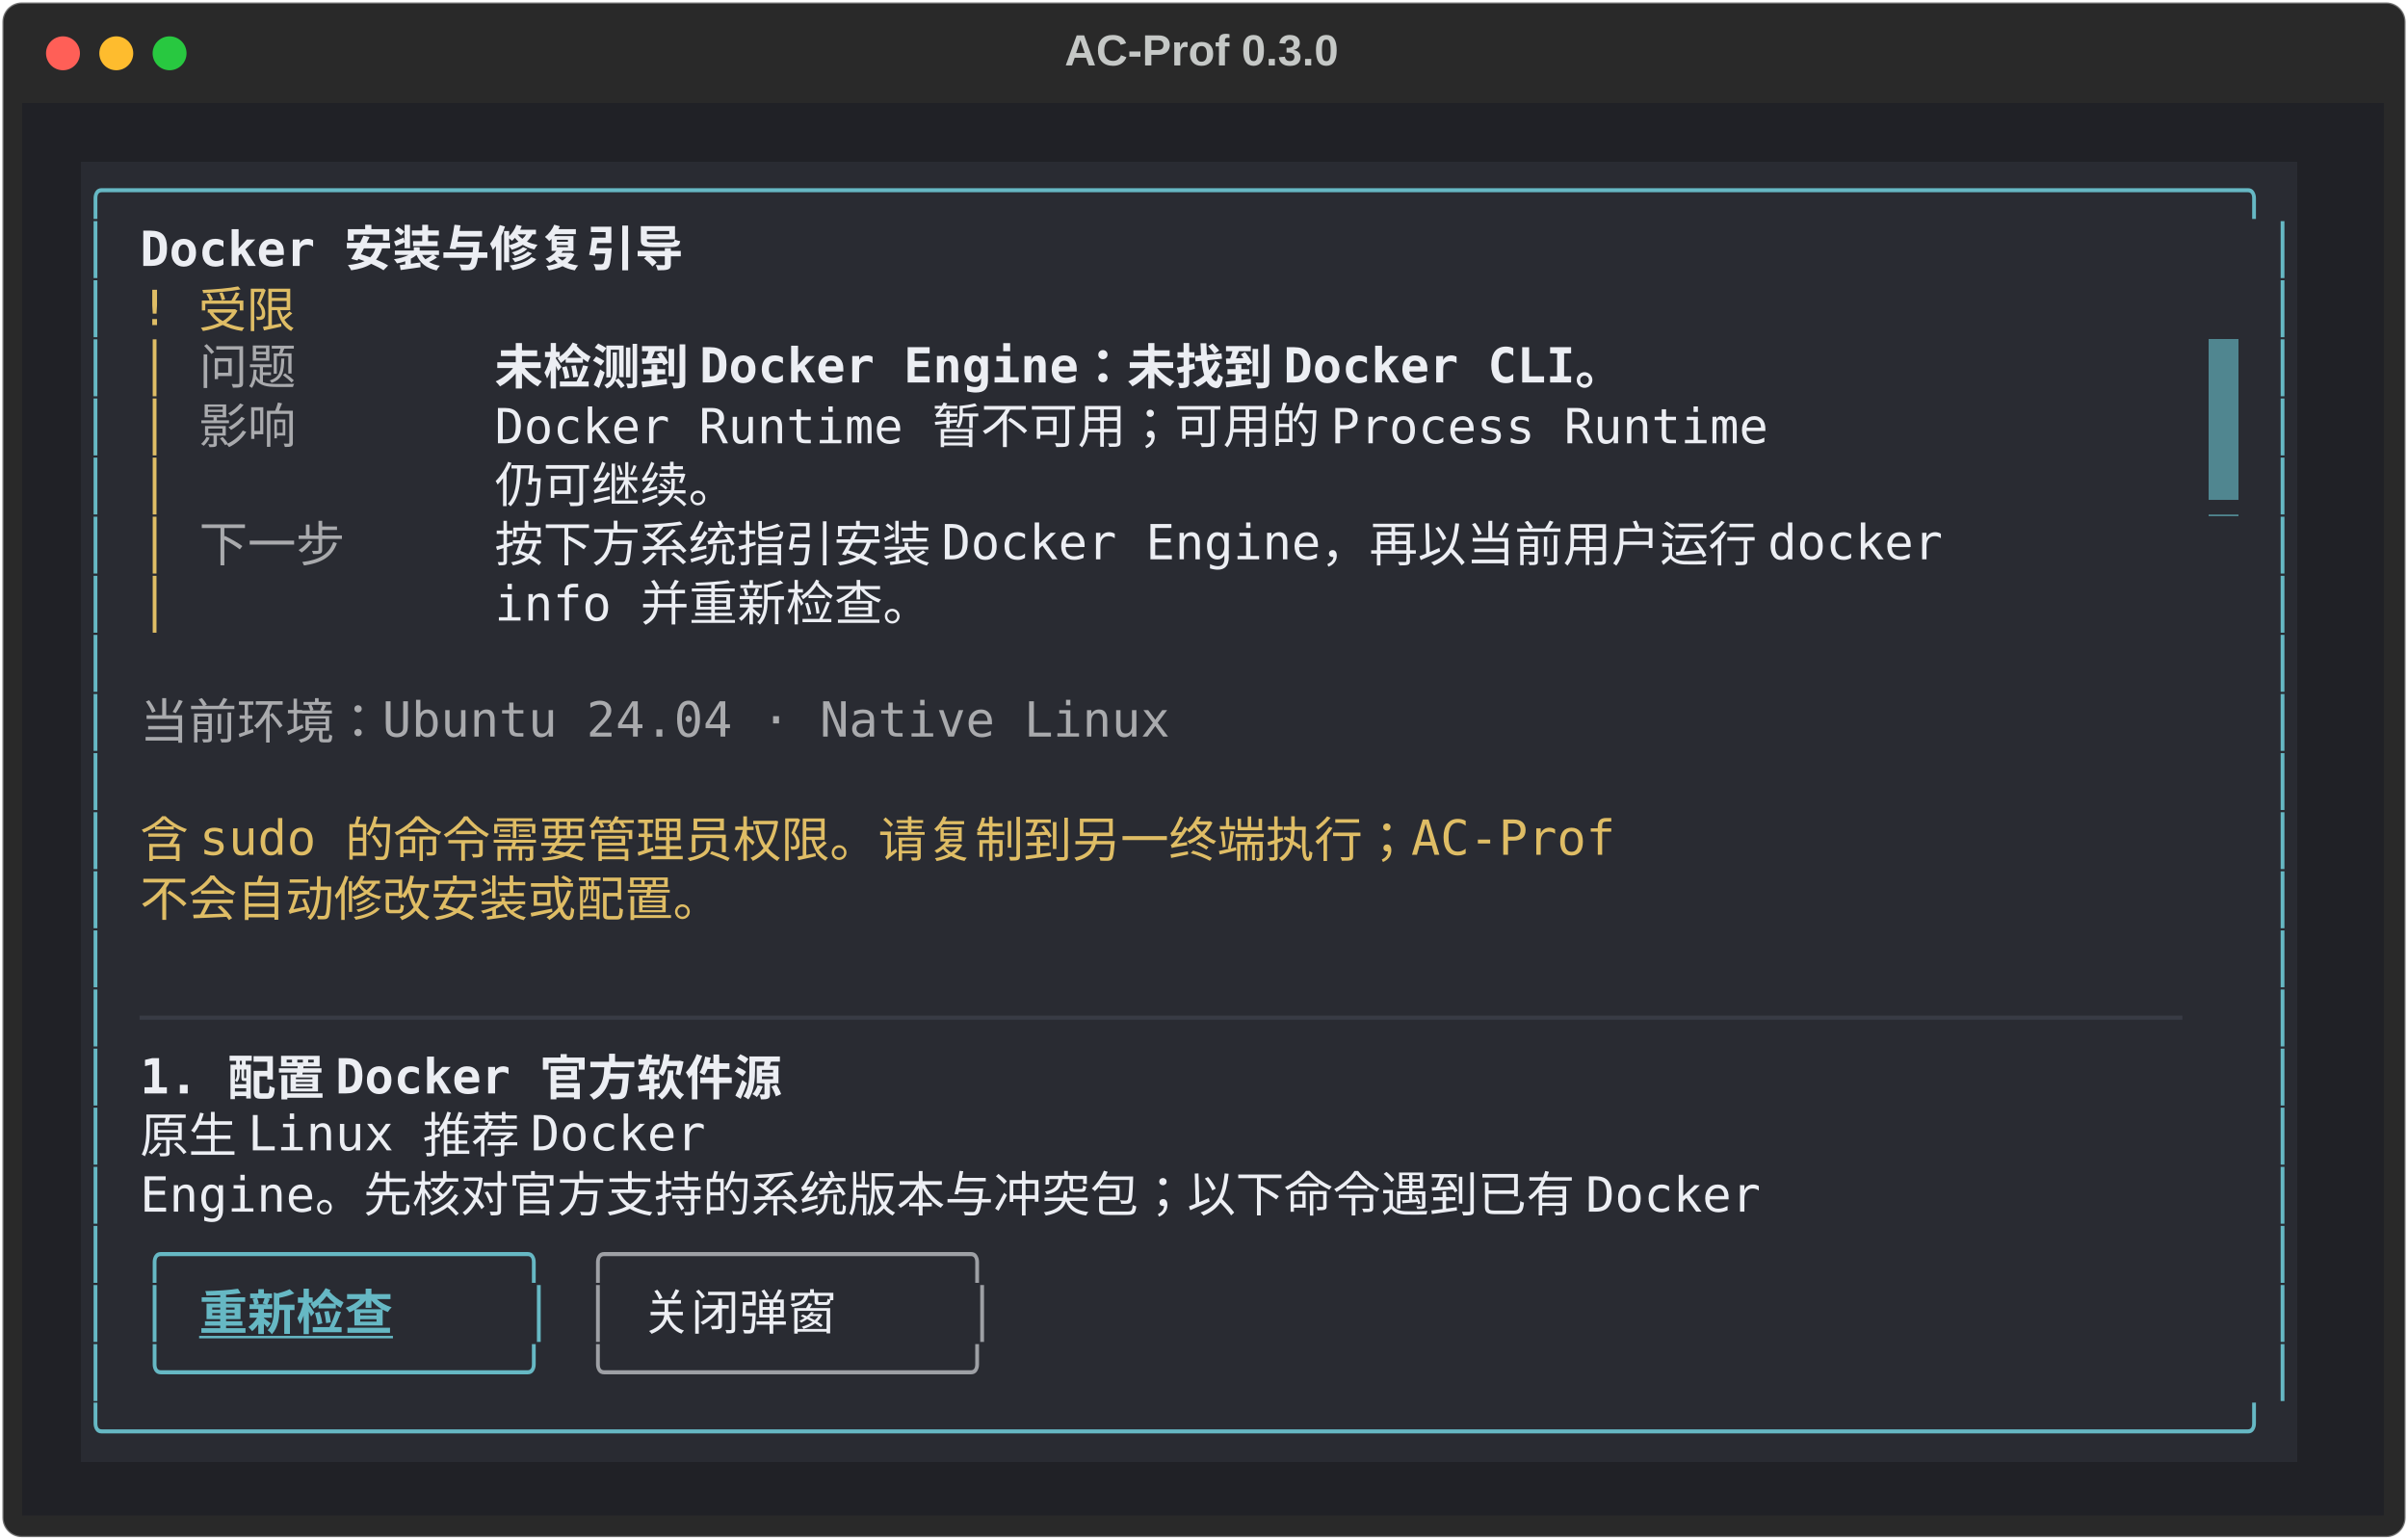
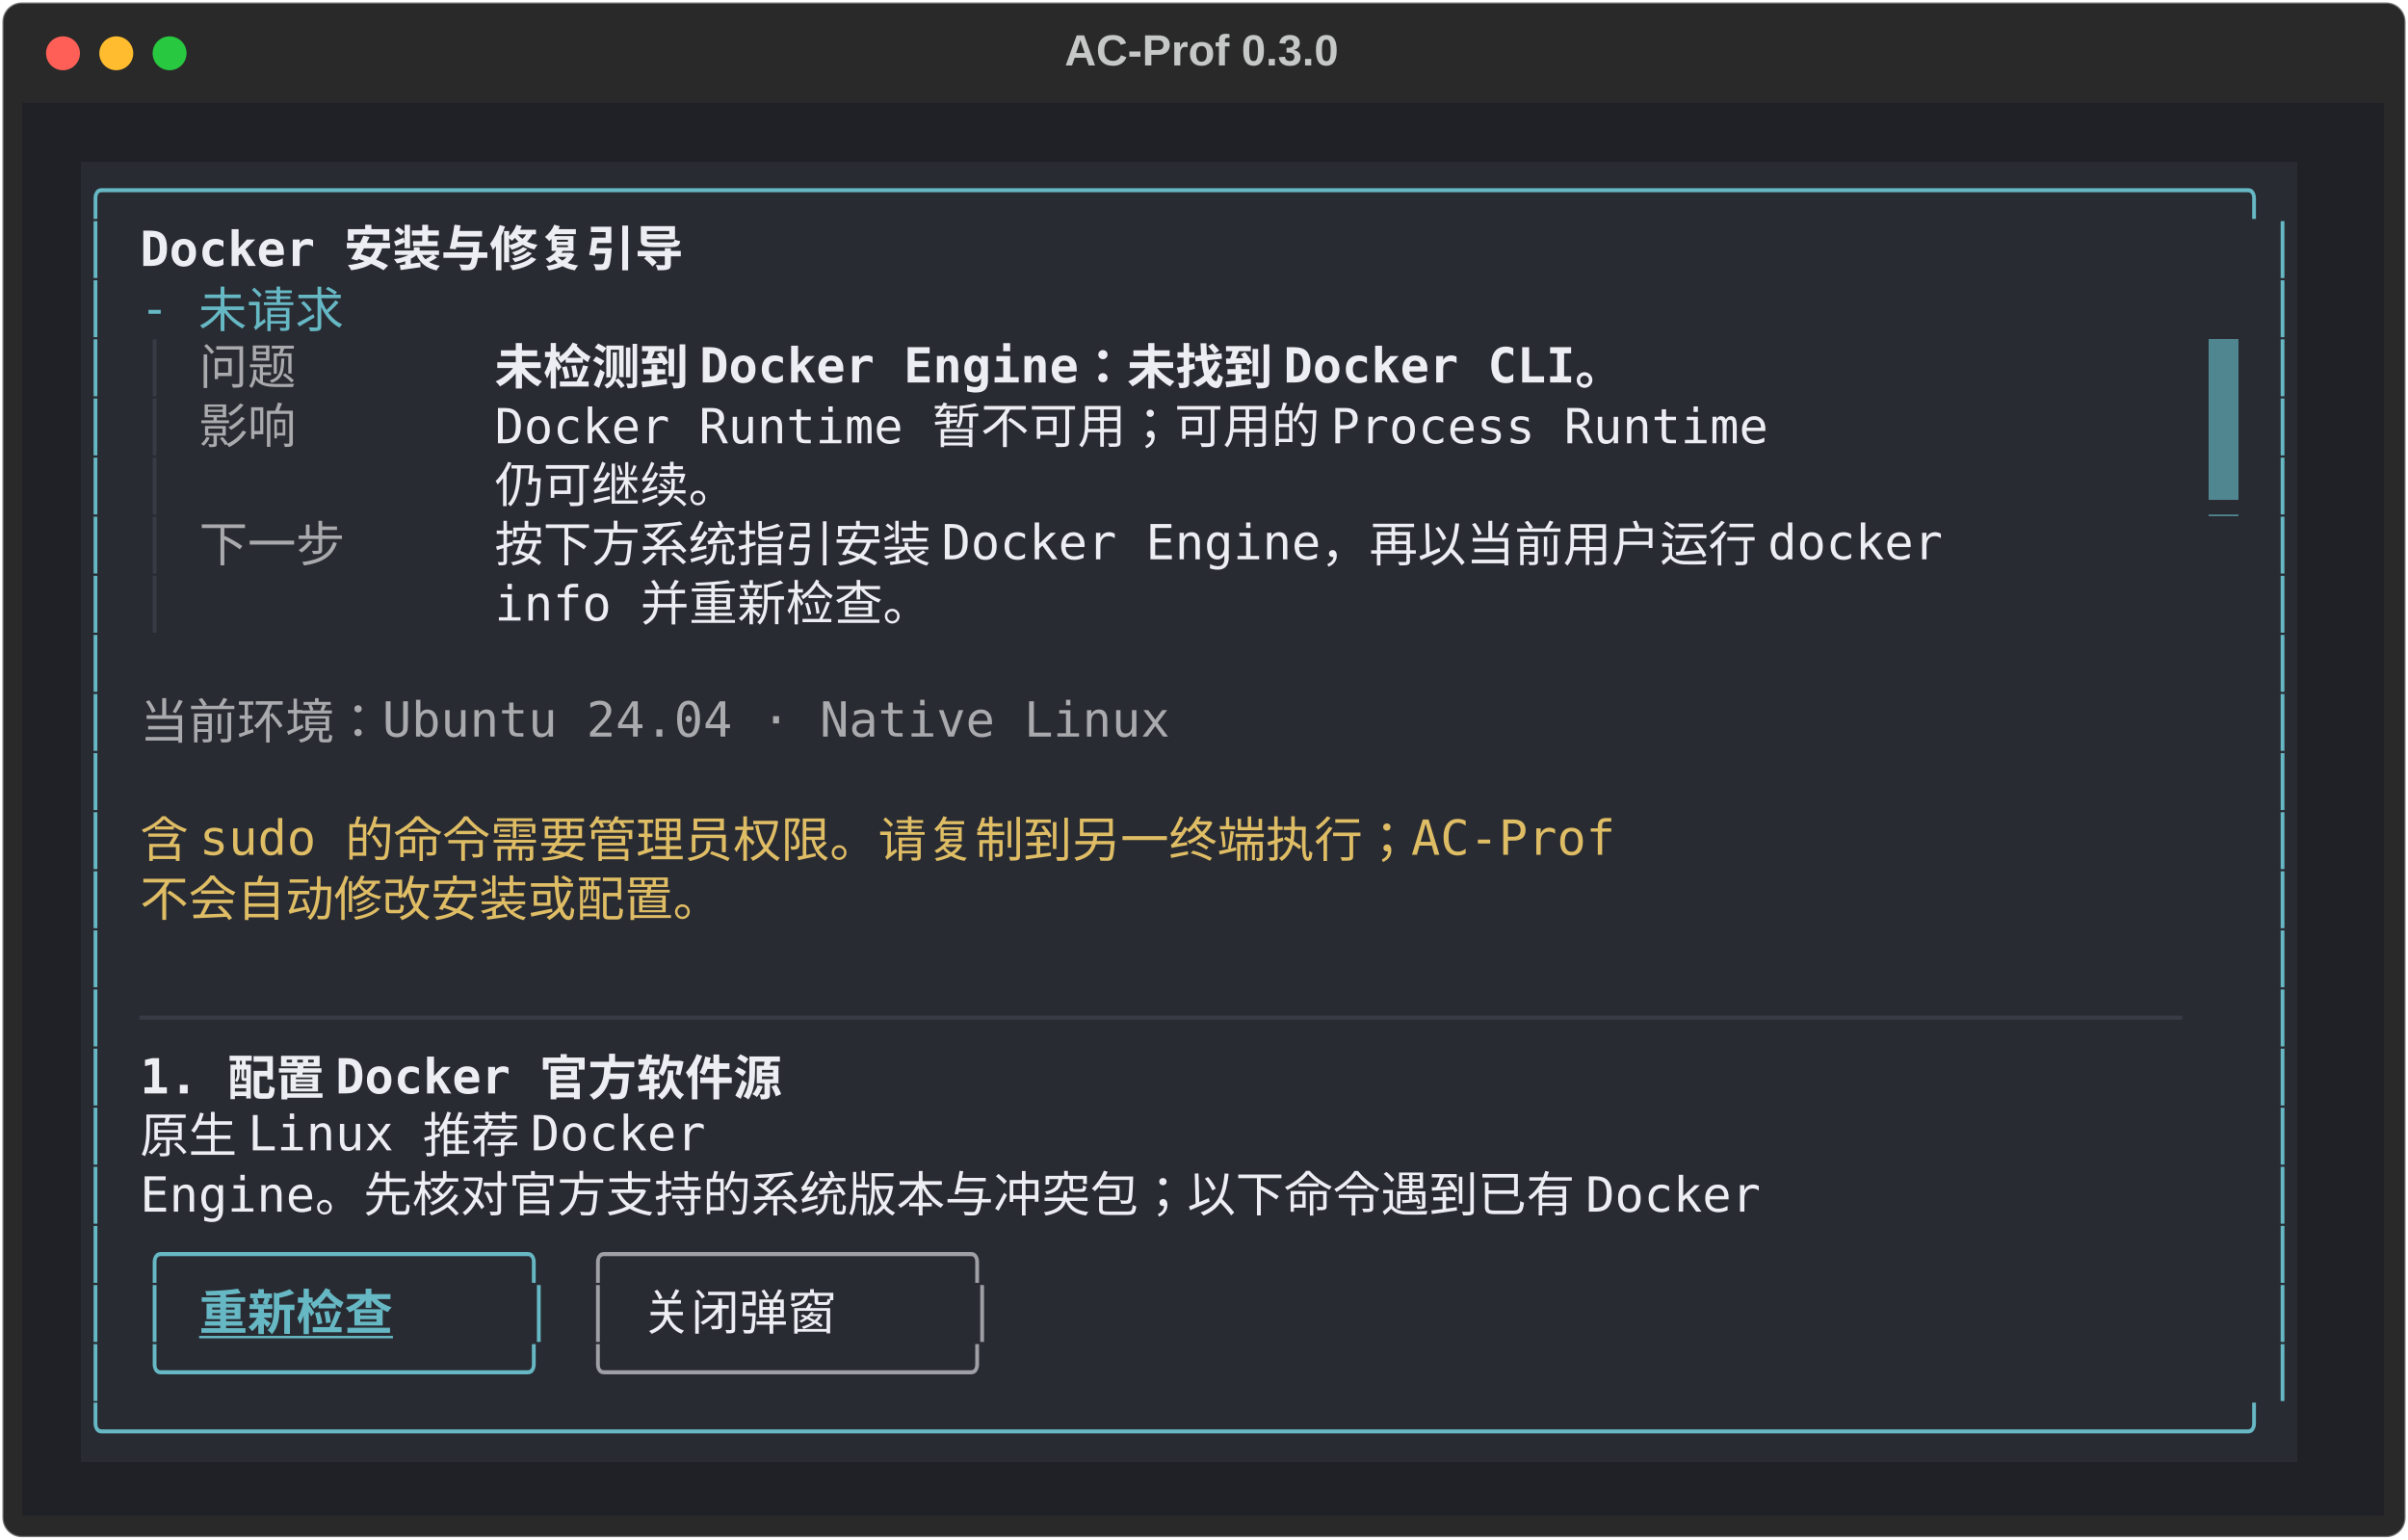
<svg xmlns="http://www.w3.org/2000/svg" class="rich-terminal" viewBox="0 0 994 635.6">
  <style>

    @font-face {
        font-family: "Fira Code";
        src: local("FiraCode-Regular"),
                url("https://cdnjs.cloudflare.com/ajax/libs/firacode/6.2.0/woff2/FiraCode-Regular.woff2") format("woff2"),
                url("https://cdnjs.cloudflare.com/ajax/libs/firacode/6.2.0/woff/FiraCode-Regular.woff") format("woff");
        font-style: normal;
        font-weight: 400;
    }
    @font-face {
        font-family: "Fira Code";
        src: local("FiraCode-Bold"),
                url("https://cdnjs.cloudflare.com/ajax/libs/firacode/6.2.0/woff2/FiraCode-Bold.woff2") format("woff2"),
                url("https://cdnjs.cloudflare.com/ajax/libs/firacode/6.2.0/woff/FiraCode-Bold.woff") format("woff");
        font-style: bold;
        font-weight: 700;
    }

    .terminal-matrix {
        font-family: Fira Code, monospace;
        font-size: 20px;
        line-height: 24.4px;
        font-variant-east-asian: full-width;
    }

    .terminal-title {
        font-size: 18px;
        font-weight: bold;
        font-family: arial;
    }

    .terminal-r1 { fill: #c5c8c6 }
.terminal-r2 { fill: #66b8c4 }
.terminal-r3 { fill: #eceef3;font-weight: bold }
- .terminal-r4 { fill: #dfbd65 }
+ .terminal-r4 { fill: #383b45 }
.terminal-r5 { fill: #a9aaad }
.terminal-r6 { fill: #292b32 }
.terminal-r7 { fill: #eceef3 }
- .terminal-r8 { fill: #383b45 }
+ .terminal-r8 { fill: #dfbd65 }
.terminal-r9 { fill: #9ea0a5 }
.terminal-r10 { fill: #66b8c4;font-weight: bold;text-decoration: underline; }
    </style>
  <defs>
    <clipPath id="terminal-clip-terminal">
      <rect x="0" y="0" width="975.0" height="584.6" />
    </clipPath>
    <clipPath id="terminal-line-0">
      <rect x="0" y="1.5" width="976" height="24.65" />
    </clipPath>
    <clipPath id="terminal-line-1">
      <rect x="0" y="25.9" width="976" height="24.65" />
    </clipPath>
    <clipPath id="terminal-line-2">
      <rect x="0" y="50.3" width="976" height="24.65" />
    </clipPath>
    <clipPath id="terminal-line-3">
      <rect x="0" y="74.7" width="976" height="24.65" />
    </clipPath>
    <clipPath id="terminal-line-4">
      <rect x="0" y="99.1" width="976" height="24.65" />
    </clipPath>
    <clipPath id="terminal-line-5">
      <rect x="0" y="123.5" width="976" height="24.65" />
    </clipPath>
    <clipPath id="terminal-line-6">
      <rect x="0" y="147.9" width="976" height="24.65" />
    </clipPath>
    <clipPath id="terminal-line-7">
      <rect x="0" y="172.3" width="976" height="24.65" />
    </clipPath>
    <clipPath id="terminal-line-8">
      <rect x="0" y="196.7" width="976" height="24.65" />
    </clipPath>
    <clipPath id="terminal-line-9">
      <rect x="0" y="221.1" width="976" height="24.65" />
    </clipPath>
    <clipPath id="terminal-line-10">
      <rect x="0" y="245.5" width="976" height="24.65" />
    </clipPath>
    <clipPath id="terminal-line-11">
      <rect x="0" y="269.9" width="976" height="24.65" />
    </clipPath>
    <clipPath id="terminal-line-12">
      <rect x="0" y="294.3" width="976" height="24.65" />
    </clipPath>
    <clipPath id="terminal-line-13">
      <rect x="0" y="318.7" width="976" height="24.65" />
    </clipPath>
    <clipPath id="terminal-line-14">
      <rect x="0" y="343.1" width="976" height="24.65" />
    </clipPath>
    <clipPath id="terminal-line-15">
      <rect x="0" y="367.5" width="976" height="24.65" />
    </clipPath>
    <clipPath id="terminal-line-16">
      <rect x="0" y="391.9" width="976" height="24.65" />
    </clipPath>
    <clipPath id="terminal-line-17">
      <rect x="0" y="416.3" width="976" height="24.65" />
    </clipPath>
    <clipPath id="terminal-line-18">
      <rect x="0" y="440.7" width="976" height="24.65" />
    </clipPath>
    <clipPath id="terminal-line-19">
      <rect x="0" y="465.1" width="976" height="24.65" />
    </clipPath>
    <clipPath id="terminal-line-20">
      <rect x="0" y="489.5" width="976" height="24.65" />
    </clipPath>
    <clipPath id="terminal-line-21">
      <rect x="0" y="513.9" width="976" height="24.65" />
    </clipPath>
    <clipPath id="terminal-line-22">
      <rect x="0" y="538.3" width="976" height="24.65" />
    </clipPath>
  </defs>
  <rect fill="#292929" stroke="rgba(255,255,255,0.35)" stroke-width="1" x="1" y="1" width="992" height="633.6" rx="8" />
  <text class="terminal-title" fill="#c5c8c6" text-anchor="middle" x="496" y="27">AC-Prof 0.3.0</text>
  <g transform="translate(26,22)">
    <circle cx="0" cy="0" r="7" fill="#ff5f57" />
    <circle cx="22" cy="0" r="7" fill="#febc2e" />
    <circle cx="44" cy="0" r="7" fill="#28c840" />
  </g>
  <g transform="translate(9, 41)" clip-path="url(#terminal-clip-terminal)">
    <rect fill="#202126" x="0" y="1.5" width="976" height="24.65" shape-rendering="crispEdges" />
    <rect fill="#202126" x="0" y="25.9" width="24.4" height="24.65" shape-rendering="crispEdges" />
    <rect fill="#292b32" x="24.4" y="25.9" width="915" height="24.65" shape-rendering="crispEdges" />
    <rect fill="#202126" x="939.4" y="25.9" width="36.6" height="24.65" shape-rendering="crispEdges" />
    <rect fill="#202126" x="0" y="50.3" width="24.4" height="24.65" shape-rendering="crispEdges" />
    <rect fill="#292b32" x="24.4" y="50.3" width="12.2" height="24.65" shape-rendering="crispEdges" />
    <rect fill="#292b32" x="36.6" y="50.3" width="12.2" height="24.65" shape-rendering="crispEdges" />
    <rect fill="#292b32" x="48.8" y="50.3" width="256.2" height="24.65" shape-rendering="crispEdges" />
    <rect fill="#292b32" x="305" y="50.3" width="622.2" height="24.65" shape-rendering="crispEdges" />
    <rect fill="#292b32" x="927.2" y="50.3" width="12.2" height="24.65" shape-rendering="crispEdges" />
    <rect fill="#202126" x="939.4" y="50.3" width="36.6" height="24.65" shape-rendering="crispEdges" />
    <rect fill="#202126" x="0" y="74.7" width="24.4" height="24.65" shape-rendering="crispEdges" />
    <rect fill="#292b32" x="24.4" y="74.7" width="12.2" height="24.65" shape-rendering="crispEdges" />
    <rect fill="#292b32" x="36.6" y="74.7" width="12.2" height="24.65" shape-rendering="crispEdges" />
-     <rect fill="#292b32" x="48.8" y="74.7" width="73.2" height="24.65" shape-rendering="crispEdges" />
-     <rect fill="#292b32" x="122" y="74.7" width="805.2" height="24.65" shape-rendering="crispEdges" />
+     <rect fill="#292b32" x="48.8" y="74.7" width="97.6" height="24.65" shape-rendering="crispEdges" />
+     <rect fill="#292b32" x="146.4" y="74.7" width="780.8" height="24.65" shape-rendering="crispEdges" />
    <rect fill="#292b32" x="927.2" y="74.7" width="12.2" height="24.65" shape-rendering="crispEdges" />
    <rect fill="#202126" x="939.4" y="74.7" width="36.6" height="24.65" shape-rendering="crispEdges" />
    <rect fill="#202126" x="0" y="99.1" width="24.4" height="24.65" shape-rendering="crispEdges" />
    <rect fill="#292b32" x="24.4" y="99.1" width="12.2" height="24.65" shape-rendering="crispEdges" />
    <rect fill="#292b32" x="36.6" y="99.1" width="12.2" height="24.65" shape-rendering="crispEdges" />
    <rect fill="#292b32" x="48.8" y="99.1" width="12.2" height="24.65" shape-rendering="crispEdges" />
    <rect fill="#292b32" x="61" y="99.1" width="12.2" height="24.65" shape-rendering="crispEdges" />
    <rect fill="#292b32" x="73.2" y="99.1" width="48.8" height="24.65" shape-rendering="crispEdges" />
    <rect fill="#292b32" x="122" y="99.1" width="73.2" height="24.65" shape-rendering="crispEdges" />
    <rect fill="#292b32" x="195.2" y="99.1" width="524.6" height="24.65" shape-rendering="crispEdges" />
    <rect fill="#292b32" x="719.8" y="99.1" width="183" height="24.65" shape-rendering="crispEdges" />
    <rect fill="#508690" x="902.8" y="99.1" width="12.2" height="24.65" shape-rendering="crispEdges" />
    <rect fill="#292b32" x="915" y="99.1" width="12.2" height="24.65" shape-rendering="crispEdges" />
    <rect fill="#292b32" x="927.2" y="99.1" width="12.2" height="24.65" shape-rendering="crispEdges" />
    <rect fill="#202126" x="939.4" y="99.1" width="36.6" height="24.65" shape-rendering="crispEdges" />
    <rect fill="#202126" x="0" y="123.5" width="24.4" height="24.65" shape-rendering="crispEdges" />
    <rect fill="#292b32" x="24.4" y="123.5" width="12.2" height="24.65" shape-rendering="crispEdges" />
    <rect fill="#292b32" x="36.6" y="123.5" width="12.2" height="24.65" shape-rendering="crispEdges" />
    <rect fill="#292b32" x="48.8" y="123.5" width="12.2" height="24.65" shape-rendering="crispEdges" />
    <rect fill="#292b32" x="61" y="123.5" width="12.2" height="24.65" shape-rendering="crispEdges" />
    <rect fill="#292b32" x="73.2" y="123.5" width="48.8" height="24.65" shape-rendering="crispEdges" />
    <rect fill="#292b32" x="122" y="123.5" width="73.2" height="24.65" shape-rendering="crispEdges" />
    <rect fill="#292b32" x="195.2" y="123.5" width="573.4" height="24.65" shape-rendering="crispEdges" />
    <rect fill="#292b32" x="768.6" y="123.5" width="134.2" height="24.65" shape-rendering="crispEdges" />
    <rect fill="#508690" x="902.8" y="123.5" width="12.2" height="24.65" shape-rendering="crispEdges" />
    <rect fill="#292b32" x="915" y="123.5" width="12.2" height="24.65" shape-rendering="crispEdges" />
    <rect fill="#292b32" x="927.2" y="123.5" width="12.2" height="24.65" shape-rendering="crispEdges" />
    <rect fill="#202126" x="939.4" y="123.5" width="36.6" height="24.65" shape-rendering="crispEdges" />
    <rect fill="#202126" x="0" y="147.9" width="24.4" height="24.65" shape-rendering="crispEdges" />
    <rect fill="#292b32" x="24.4" y="147.9" width="12.2" height="24.65" shape-rendering="crispEdges" />
    <rect fill="#292b32" x="36.6" y="147.9" width="12.2" height="24.65" shape-rendering="crispEdges" />
    <rect fill="#292b32" x="48.8" y="147.9" width="12.2" height="24.65" shape-rendering="crispEdges" />
    <rect fill="#292b32" x="61" y="147.9" width="134.2" height="24.65" shape-rendering="crispEdges" />
    <rect fill="#292b32" x="195.2" y="147.9" width="122" height="24.65" shape-rendering="crispEdges" />
    <rect fill="#292b32" x="317.2" y="147.9" width="585.6" height="24.65" shape-rendering="crispEdges" />
    <rect fill="#508690" x="902.8" y="147.9" width="12.2" height="24.65" shape-rendering="crispEdges" />
    <rect fill="#292b32" x="915" y="147.9" width="12.2" height="24.65" shape-rendering="crispEdges" />
    <rect fill="#292b32" x="927.2" y="147.9" width="12.2" height="24.65" shape-rendering="crispEdges" />
    <rect fill="#202126" x="939.4" y="147.9" width="36.6" height="24.65" shape-rendering="crispEdges" />
    <rect fill="#202126" x="0" y="172.3" width="24.4" height="24.65" shape-rendering="crispEdges" />
    <rect fill="#292b32" x="24.4" y="172.3" width="12.2" height="24.65" shape-rendering="crispEdges" />
    <rect fill="#292b32" x="36.6" y="172.3" width="12.2" height="24.65" shape-rendering="crispEdges" />
    <rect fill="#292b32" x="48.8" y="172.3" width="12.2" height="24.65" shape-rendering="crispEdges" />
    <rect fill="#292b32" x="61" y="172.3" width="12.2" height="24.65" shape-rendering="crispEdges" />
    <rect fill="#292b32" x="73.2" y="172.3" width="73.2" height="24.65" shape-rendering="crispEdges" />
    <rect fill="#292b32" x="146.4" y="172.3" width="48.8" height="24.65" shape-rendering="crispEdges" />
    <rect fill="#292b32" x="195.2" y="172.3" width="695.4" height="24.65" shape-rendering="crispEdges" />
    <rect fill="#292b32" x="890.6" y="172.3" width="12.2" height="24.65" shape-rendering="crispEdges" />
    <rect fill="#292b32" x="902.8" y="172.3" width="12.2" height="24.65" shape-rendering="crispEdges" />
    <rect fill="#292b32" x="915" y="172.3" width="12.2" height="24.65" shape-rendering="crispEdges" />
    <rect fill="#292b32" x="927.2" y="172.3" width="12.2" height="24.65" shape-rendering="crispEdges" />
    <rect fill="#202126" x="939.4" y="172.3" width="36.6" height="24.65" shape-rendering="crispEdges" />
    <rect fill="#202126" x="0" y="196.7" width="24.4" height="24.65" shape-rendering="crispEdges" />
    <rect fill="#292b32" x="24.4" y="196.7" width="12.2" height="24.65" shape-rendering="crispEdges" />
    <rect fill="#292b32" x="36.6" y="196.7" width="12.2" height="24.65" shape-rendering="crispEdges" />
    <rect fill="#292b32" x="48.8" y="196.7" width="12.2" height="24.65" shape-rendering="crispEdges" />
    <rect fill="#292b32" x="61" y="196.7" width="134.2" height="24.65" shape-rendering="crispEdges" />
    <rect fill="#292b32" x="195.2" y="196.7" width="207.4" height="24.65" shape-rendering="crispEdges" />
    <rect fill="#292b32" x="402.6" y="196.7" width="500.2" height="24.65" shape-rendering="crispEdges" />
    <rect fill="#292b32" x="902.8" y="196.7" width="12.2" height="24.65" shape-rendering="crispEdges" />
    <rect fill="#292b32" x="915" y="196.7" width="12.2" height="24.65" shape-rendering="crispEdges" />
    <rect fill="#292b32" x="927.2" y="196.7" width="12.2" height="24.65" shape-rendering="crispEdges" />
    <rect fill="#202126" x="939.4" y="196.7" width="36.6" height="24.65" shape-rendering="crispEdges" />
    <rect fill="#202126" x="0" y="221.1" width="24.4" height="24.65" shape-rendering="crispEdges" />
    <rect fill="#292b32" x="24.4" y="221.1" width="12.2" height="24.65" shape-rendering="crispEdges" />
    <rect fill="#292b32" x="36.6" y="221.1" width="866.2" height="24.65" shape-rendering="crispEdges" />
    <rect fill="#292b32" x="902.8" y="221.1" width="12.2" height="24.65" shape-rendering="crispEdges" />
    <rect fill="#292b32" x="915" y="221.1" width="12.2" height="24.65" shape-rendering="crispEdges" />
    <rect fill="#292b32" x="927.2" y="221.1" width="12.2" height="24.65" shape-rendering="crispEdges" />
    <rect fill="#202126" x="939.4" y="221.1" width="36.6" height="24.65" shape-rendering="crispEdges" />
    <rect fill="#202126" x="0" y="245.5" width="24.4" height="24.65" shape-rendering="crispEdges" />
    <rect fill="#292b32" x="24.4" y="245.5" width="12.2" height="24.65" shape-rendering="crispEdges" />
    <rect fill="#292b32" x="36.6" y="245.5" width="12.2" height="24.65" shape-rendering="crispEdges" />
    <rect fill="#292b32" x="48.8" y="245.5" width="451.4" height="24.65" shape-rendering="crispEdges" />
    <rect fill="#292b32" x="500.2" y="245.5" width="402.6" height="24.65" shape-rendering="crispEdges" />
    <rect fill="#292b32" x="902.8" y="245.5" width="12.2" height="24.65" shape-rendering="crispEdges" />
    <rect fill="#292b32" x="915" y="245.5" width="12.2" height="24.65" shape-rendering="crispEdges" />
    <rect fill="#292b32" x="927.2" y="245.5" width="12.2" height="24.65" shape-rendering="crispEdges" />
    <rect fill="#202126" x="939.4" y="245.5" width="36.6" height="24.65" shape-rendering="crispEdges" />
    <rect fill="#202126" x="0" y="269.9" width="24.4" height="24.65" shape-rendering="crispEdges" />
    <rect fill="#292b32" x="24.4" y="269.9" width="12.2" height="24.65" shape-rendering="crispEdges" />
    <rect fill="#292b32" x="36.6" y="269.9" width="866.2" height="24.65" shape-rendering="crispEdges" />
    <rect fill="#292b32" x="902.8" y="269.9" width="12.2" height="24.65" shape-rendering="crispEdges" />
    <rect fill="#292b32" x="915" y="269.9" width="12.2" height="24.65" shape-rendering="crispEdges" />
    <rect fill="#292b32" x="927.2" y="269.9" width="12.2" height="24.65" shape-rendering="crispEdges" />
    <rect fill="#202126" x="939.4" y="269.9" width="36.6" height="24.65" shape-rendering="crispEdges" />
    <rect fill="#202126" x="0" y="294.3" width="24.4" height="24.65" shape-rendering="crispEdges" />
    <rect fill="#292b32" x="24.4" y="294.3" width="12.2" height="24.65" shape-rendering="crispEdges" />
    <rect fill="#292b32" x="36.6" y="294.3" width="12.2" height="24.65" shape-rendering="crispEdges" />
    <rect fill="#292b32" x="48.8" y="294.3" width="719.8" height="24.65" shape-rendering="crispEdges" />
    <rect fill="#292b32" x="768.6" y="294.3" width="134.2" height="24.65" shape-rendering="crispEdges" />
    <rect fill="#292b32" x="902.8" y="294.3" width="12.2" height="24.65" shape-rendering="crispEdges" />
    <rect fill="#292b32" x="915" y="294.3" width="12.2" height="24.65" shape-rendering="crispEdges" />
    <rect fill="#292b32" x="927.2" y="294.3" width="12.2" height="24.65" shape-rendering="crispEdges" />
    <rect fill="#202126" x="939.4" y="294.3" width="36.6" height="24.65" shape-rendering="crispEdges" />
    <rect fill="#202126" x="0" y="318.7" width="24.4" height="24.65" shape-rendering="crispEdges" />
    <rect fill="#292b32" x="24.4" y="318.7" width="12.2" height="24.65" shape-rendering="crispEdges" />
    <rect fill="#292b32" x="36.6" y="318.7" width="12.2" height="24.65" shape-rendering="crispEdges" />
    <rect fill="#292b32" x="48.8" y="318.7" width="292.8" height="24.65" shape-rendering="crispEdges" />
    <rect fill="#292b32" x="341.6" y="318.7" width="561.2" height="24.65" shape-rendering="crispEdges" />
    <rect fill="#292b32" x="902.8" y="318.7" width="12.2" height="24.65" shape-rendering="crispEdges" />
    <rect fill="#292b32" x="915" y="318.7" width="12.2" height="24.65" shape-rendering="crispEdges" />
    <rect fill="#292b32" x="927.2" y="318.7" width="12.2" height="24.65" shape-rendering="crispEdges" />
    <rect fill="#202126" x="939.4" y="318.7" width="36.6" height="24.65" shape-rendering="crispEdges" />
    <rect fill="#202126" x="0" y="343.1" width="24.4" height="24.65" shape-rendering="crispEdges" />
    <rect fill="#292b32" x="24.4" y="343.1" width="12.2" height="24.65" shape-rendering="crispEdges" />
    <rect fill="#292b32" x="36.6" y="343.1" width="866.2" height="24.65" shape-rendering="crispEdges" />
    <rect fill="#292b32" x="902.8" y="343.1" width="12.2" height="24.65" shape-rendering="crispEdges" />
    <rect fill="#292b32" x="915" y="343.1" width="12.2" height="24.65" shape-rendering="crispEdges" />
    <rect fill="#292b32" x="927.2" y="343.1" width="12.2" height="24.65" shape-rendering="crispEdges" />
    <rect fill="#202126" x="939.4" y="343.1" width="36.6" height="24.65" shape-rendering="crispEdges" />
    <rect fill="#202126" x="0" y="367.5" width="24.4" height="24.65" shape-rendering="crispEdges" />
    <rect fill="#292b32" x="24.4" y="367.5" width="12.2" height="24.65" shape-rendering="crispEdges" />
    <rect fill="#292b32" x="36.6" y="367.5" width="12.2" height="24.65" shape-rendering="crispEdges" />
    <rect fill="#292b32" x="48.8" y="367.5" width="854" height="24.65" shape-rendering="crispEdges" />
    <rect fill="#292b32" x="902.8" y="367.5" width="12.2" height="24.65" shape-rendering="crispEdges" />
    <rect fill="#292b32" x="915" y="367.5" width="12.2" height="24.65" shape-rendering="crispEdges" />
    <rect fill="#292b32" x="927.2" y="367.5" width="12.2" height="24.65" shape-rendering="crispEdges" />
    <rect fill="#202126" x="939.4" y="367.5" width="36.6" height="24.65" shape-rendering="crispEdges" />
    <rect fill="#202126" x="0" y="391.9" width="24.4" height="24.65" shape-rendering="crispEdges" />
    <rect fill="#292b32" x="24.4" y="391.9" width="12.2" height="24.65" shape-rendering="crispEdges" />
    <rect fill="#292b32" x="36.6" y="391.9" width="12.2" height="24.65" shape-rendering="crispEdges" />
    <rect fill="#292b32" x="48.8" y="391.9" width="305" height="24.65" shape-rendering="crispEdges" />
    <rect fill="#292b32" x="353.8" y="391.9" width="549" height="24.65" shape-rendering="crispEdges" />
    <rect fill="#292b32" x="902.8" y="391.9" width="12.2" height="24.65" shape-rendering="crispEdges" />
    <rect fill="#292b32" x="915" y="391.9" width="12.2" height="24.65" shape-rendering="crispEdges" />
    <rect fill="#292b32" x="927.2" y="391.9" width="12.2" height="24.65" shape-rendering="crispEdges" />
    <rect fill="#202126" x="939.4" y="391.9" width="36.6" height="24.65" shape-rendering="crispEdges" />
    <rect fill="#202126" x="0" y="416.3" width="24.4" height="24.65" shape-rendering="crispEdges" />
    <rect fill="#292b32" x="24.4" y="416.3" width="12.2" height="24.65" shape-rendering="crispEdges" />
    <rect fill="#292b32" x="36.6" y="416.3" width="12.2" height="24.65" shape-rendering="crispEdges" />
    <rect fill="#292b32" x="48.8" y="416.3" width="268.4" height="24.65" shape-rendering="crispEdges" />
    <rect fill="#292b32" x="317.2" y="416.3" width="585.6" height="24.65" shape-rendering="crispEdges" />
    <rect fill="#292b32" x="902.8" y="416.3" width="12.2" height="24.65" shape-rendering="crispEdges" />
    <rect fill="#292b32" x="915" y="416.3" width="12.2" height="24.65" shape-rendering="crispEdges" />
    <rect fill="#292b32" x="927.2" y="416.3" width="12.2" height="24.65" shape-rendering="crispEdges" />
    <rect fill="#202126" x="939.4" y="416.3" width="36.6" height="24.65" shape-rendering="crispEdges" />
    <rect fill="#202126" x="0" y="440.7" width="24.4" height="24.65" shape-rendering="crispEdges" />
    <rect fill="#292b32" x="24.4" y="440.7" width="12.2" height="24.65" shape-rendering="crispEdges" />
    <rect fill="#292b32" x="36.6" y="440.7" width="12.2" height="24.65" shape-rendering="crispEdges" />
    <rect fill="#292b32" x="48.8" y="440.7" width="793" height="24.65" shape-rendering="crispEdges" />
    <rect fill="#292b32" x="841.8" y="440.7" width="61" height="24.65" shape-rendering="crispEdges" />
    <rect fill="#292b32" x="902.8" y="440.7" width="12.2" height="24.65" shape-rendering="crispEdges" />
    <rect fill="#292b32" x="915" y="440.7" width="12.2" height="24.65" shape-rendering="crispEdges" />
    <rect fill="#292b32" x="927.2" y="440.7" width="12.2" height="24.65" shape-rendering="crispEdges" />
    <rect fill="#202126" x="939.4" y="440.7" width="36.6" height="24.65" shape-rendering="crispEdges" />
    <rect fill="#202126" x="0" y="465.1" width="24.4" height="24.65" shape-rendering="crispEdges" />
    <rect fill="#292b32" x="24.4" y="465.1" width="12.2" height="24.65" shape-rendering="crispEdges" />
    <rect fill="#292b32" x="36.6" y="465.1" width="12.2" height="24.65" shape-rendering="crispEdges" />
    <rect fill="#292b32" x="48.8" y="465.1" width="170.8" height="24.65" shape-rendering="crispEdges" />
    <rect fill="#292b32" x="219.6" y="465.1" width="12.2" height="24.65" shape-rendering="crispEdges" />
    <rect fill="#292b32" x="231.8" y="465.1" width="170.8" height="24.65" shape-rendering="crispEdges" />
    <rect fill="#292b32" x="402.6" y="465.1" width="524.6" height="24.65" shape-rendering="crispEdges" />
    <rect fill="#292b32" x="927.2" y="465.1" width="12.2" height="24.65" shape-rendering="crispEdges" />
    <rect fill="#202126" x="939.4" y="465.1" width="36.6" height="24.65" shape-rendering="crispEdges" />
    <rect fill="#202126" x="0" y="489.5" width="24.4" height="24.65" shape-rendering="crispEdges" />
    <rect fill="#292b32" x="24.4" y="489.5" width="12.2" height="24.65" shape-rendering="crispEdges" />
    <rect fill="#292b32" x="36.6" y="489.5" width="12.2" height="24.65" shape-rendering="crispEdges" />
    <rect fill="#292b32" x="48.8" y="489.5" width="12.2" height="24.65" shape-rendering="crispEdges" />
    <rect fill="#292b32" x="61" y="489.5" width="12.2" height="24.65" shape-rendering="crispEdges" />
    <rect fill="#292b32" x="73.2" y="489.5" width="122" height="24.65" shape-rendering="crispEdges" />
    <rect fill="#292b32" x="195.2" y="489.5" width="12.2" height="24.65" shape-rendering="crispEdges" />
    <rect fill="#292b32" x="207.4" y="489.5" width="12.2" height="24.65" shape-rendering="crispEdges" />
    <rect fill="#292b32" x="219.6" y="489.5" width="12.2" height="24.65" shape-rendering="crispEdges" />
    <rect fill="#292b32" x="231.8" y="489.5" width="12.2" height="24.65" shape-rendering="crispEdges" />
    <rect fill="#292b32" x="244" y="489.5" width="12.2" height="24.65" shape-rendering="crispEdges" />
    <rect fill="#292b32" x="256.2" y="489.5" width="122" height="24.65" shape-rendering="crispEdges" />
    <rect fill="#292b32" x="378.2" y="489.5" width="12.2" height="24.65" shape-rendering="crispEdges" />
    <rect fill="#292b32" x="390.4" y="489.5" width="12.2" height="24.65" shape-rendering="crispEdges" />
    <rect fill="#292b32" x="402.6" y="489.5" width="524.6" height="24.65" shape-rendering="crispEdges" />
    <rect fill="#292b32" x="927.2" y="489.5" width="12.2" height="24.65" shape-rendering="crispEdges" />
    <rect fill="#202126" x="939.4" y="489.5" width="36.6" height="24.65" shape-rendering="crispEdges" />
    <rect fill="#202126" x="0" y="513.9" width="24.4" height="24.65" shape-rendering="crispEdges" />
    <rect fill="#292b32" x="24.4" y="513.9" width="12.2" height="24.65" shape-rendering="crispEdges" />
    <rect fill="#292b32" x="36.6" y="513.9" width="12.2" height="24.65" shape-rendering="crispEdges" />
    <rect fill="#292b32" x="48.8" y="513.9" width="170.8" height="24.65" shape-rendering="crispEdges" />
    <rect fill="#292b32" x="219.6" y="513.9" width="12.2" height="24.65" shape-rendering="crispEdges" />
    <rect fill="#292b32" x="231.8" y="513.9" width="170.8" height="24.65" shape-rendering="crispEdges" />
    <rect fill="#292b32" x="402.6" y="513.9" width="524.6" height="24.65" shape-rendering="crispEdges" />
    <rect fill="#292b32" x="927.2" y="513.9" width="12.2" height="24.65" shape-rendering="crispEdges" />
    <rect fill="#202126" x="939.4" y="513.9" width="36.6" height="24.65" shape-rendering="crispEdges" />
    <rect fill="#202126" x="0" y="538.3" width="24.4" height="24.65" shape-rendering="crispEdges" />
    <rect fill="#292b32" x="24.4" y="538.3" width="915" height="24.65" shape-rendering="crispEdges" />
    <rect fill="#202126" x="939.4" y="538.3" width="36.6" height="24.65" shape-rendering="crispEdges" />
    <rect fill="#202126" x="0" y="562.7" width="976" height="24.65" shape-rendering="crispEdges" />
    <g class="terminal-matrix">
      <text class="terminal-r1" x="976" y="20" textLength="12.2" clip-path="url(#terminal-line-0)">
</text>
      <text class="terminal-r2" x="24.4" y="44.4" textLength="915" clip-path="url(#terminal-line-1)">╭─────────────────────────────────────────────────────────────────────────╮</text>
      <text class="terminal-r1" x="976" y="44.4" textLength="12.2" clip-path="url(#terminal-line-1)">
</text>
      <text class="terminal-r2" x="24.4" y="68.8" textLength="12.2" clip-path="url(#terminal-line-2)">│</text>
      <text class="terminal-r3" x="48.8" y="68.8" textLength="170.8" clip-path="url(#terminal-line-2)">Docker 安装与修复引导</text>
      <text class="terminal-r2" x="927.2" y="68.8" textLength="12.2" clip-path="url(#terminal-line-2)">│</text>
      <text class="terminal-r1" x="976" y="68.8" textLength="12.2" clip-path="url(#terminal-line-2)">
</text>
      <text class="terminal-r2" x="24.4" y="93.2" textLength="12.2" clip-path="url(#terminal-line-3)">│</text>
-       <text class="terminal-r4" x="48.8" y="93.2" textLength="48.8" clip-path="url(#terminal-line-3)">! 受限</text>
+       <text class="terminal-r2" x="48.8" y="93.2" textLength="61" clip-path="url(#terminal-line-3)">- 未请求</text>
      <text class="terminal-r2" x="927.2" y="93.2" textLength="12.2" clip-path="url(#terminal-line-3)">│</text>
      <text class="terminal-r1" x="976" y="93.2" textLength="12.2" clip-path="url(#terminal-line-3)">
</text>
      <text class="terminal-r2" x="24.4" y="117.6" textLength="12.2" clip-path="url(#terminal-line-4)">│</text>
      <text class="terminal-r4" x="48.8" y="117.6" textLength="12.2" clip-path="url(#terminal-line-4)">│</text>
      <text class="terminal-r5" x="73.2" y="117.6" textLength="24.4" clip-path="url(#terminal-line-4)">问题</text>
      <text class="terminal-r3" x="195.2" y="117.6" textLength="414.8" clip-path="url(#terminal-line-4)">未检测到 Docker Engine：未找到 Docker CLI。</text>
      <text class="terminal-r2" x="927.2" y="117.6" textLength="12.2" clip-path="url(#terminal-line-4)">│</text>
      <text class="terminal-r1" x="976" y="117.6" textLength="12.2" clip-path="url(#terminal-line-4)">
</text>
      <text class="terminal-r2" x="24.4" y="142" textLength="12.2" clip-path="url(#terminal-line-5)">│</text>
      <text class="terminal-r4" x="48.8" y="142" textLength="12.2" clip-path="url(#terminal-line-5)">│</text>
      <text class="terminal-r5" x="73.2" y="142" textLength="24.4" clip-path="url(#terminal-line-5)">影响</text>
      <text class="terminal-r7" x="195.2" y="142" textLength="475.8" clip-path="url(#terminal-line-5)">Docker Runtime 暂不可用；可用的 Process Runtime</text>
      <text class="terminal-r2" x="927.2" y="142" textLength="12.2" clip-path="url(#terminal-line-5)">│</text>
      <text class="terminal-r1" x="976" y="142" textLength="12.2" clip-path="url(#terminal-line-5)">
</text>
      <text class="terminal-r2" x="24.4" y="166.4" textLength="12.2" clip-path="url(#terminal-line-6)">│</text>
      <text class="terminal-r4" x="48.8" y="166.4" textLength="12.2" clip-path="url(#terminal-line-6)">│</text>
      <text class="terminal-r7" x="195.2" y="166.4" textLength="61" clip-path="url(#terminal-line-6)">仍可继续。</text>
      <text class="terminal-r6" x="902.8" y="166.4" textLength="12.2" clip-path="url(#terminal-line-6)">▂</text>
      <text class="terminal-r2" x="927.2" y="166.4" textLength="12.2" clip-path="url(#terminal-line-6)">│</text>
      <text class="terminal-r1" x="976" y="166.4" textLength="12.2" clip-path="url(#terminal-line-6)">
</text>
      <text class="terminal-r2" x="24.4" y="190.8" textLength="12.2" clip-path="url(#terminal-line-7)">│</text>
      <text class="terminal-r4" x="48.8" y="190.8" textLength="12.2" clip-path="url(#terminal-line-7)">│</text>
      <text class="terminal-r5" x="73.2" y="190.8" textLength="36.6" clip-path="url(#terminal-line-7)">下一步</text>
      <text class="terminal-r7" x="195.2" y="190.8" textLength="475.8" clip-path="url(#terminal-line-7)">按下方系统指引安装 Docker Engine，再以当前用户运行 docker</text>
      <text class="terminal-r2" x="927.2" y="190.8" textLength="12.2" clip-path="url(#terminal-line-7)">│</text>
      <text class="terminal-r1" x="976" y="190.8" textLength="12.2" clip-path="url(#terminal-line-7)">
</text>
      <text class="terminal-r2" x="24.4" y="215.2" textLength="12.2" clip-path="url(#terminal-line-8)">│</text>
      <text class="terminal-r4" x="48.8" y="215.2" textLength="12.2" clip-path="url(#terminal-line-8)">│</text>
      <text class="terminal-r7" x="195.2" y="215.2" textLength="134.2" clip-path="url(#terminal-line-8)">info 并重新检查。</text>
      <text class="terminal-r2" x="927.2" y="215.2" textLength="12.2" clip-path="url(#terminal-line-8)">│</text>
      <text class="terminal-r1" x="976" y="215.2" textLength="12.2" clip-path="url(#terminal-line-8)">
</text>
      <text class="terminal-r2" x="24.4" y="239.6" textLength="12.2" clip-path="url(#terminal-line-9)">│</text>
      <text class="terminal-r2" x="927.2" y="239.6" textLength="12.2" clip-path="url(#terminal-line-9)">│</text>
      <text class="terminal-r1" x="976" y="239.6" textLength="12.2" clip-path="url(#terminal-line-9)">
</text>
      <text class="terminal-r2" x="24.4" y="264" textLength="12.2" clip-path="url(#terminal-line-10)">│</text>
      <text class="terminal-r5" x="48.8" y="264" textLength="390.4" clip-path="url(#terminal-line-10)">当前环境：Ubuntu 24.04 · Native Linux</text>
      <text class="terminal-r2" x="927.2" y="264" textLength="12.2" clip-path="url(#terminal-line-10)">│</text>
      <text class="terminal-r1" x="976" y="264" textLength="12.2" clip-path="url(#terminal-line-10)">
</text>
      <text class="terminal-r2" x="24.4" y="288.4" textLength="12.2" clip-path="url(#terminal-line-11)">│</text>
      <text class="terminal-r2" x="927.2" y="288.4" textLength="12.2" clip-path="url(#terminal-line-11)">│</text>
      <text class="terminal-r1" x="976" y="288.4" textLength="12.2" clip-path="url(#terminal-line-11)">
</text>
      <text class="terminal-r2" x="24.4" y="312.8" textLength="12.2" clip-path="url(#terminal-line-12)">│</text>
-       <text class="terminal-r4" x="48.8" y="312.8" textLength="439.2" clip-path="url(#terminal-line-12)">含 sudo 的命令需要管理员权限。请复制到另一终端执行；AC-Prof</text>
+       <text class="terminal-r8" x="48.8" y="312.8" textLength="439.2" clip-path="url(#terminal-line-12)">含 sudo 的命令需要管理员权限。请复制到另一终端执行；AC-Prof</text>
      <text class="terminal-r2" x="927.2" y="312.8" textLength="12.2" clip-path="url(#terminal-line-12)">│</text>
      <text class="terminal-r1" x="976" y="312.8" textLength="12.2" clip-path="url(#terminal-line-12)">
</text>
      <text class="terminal-r2" x="24.4" y="337.2" textLength="12.2" clip-path="url(#terminal-line-13)">│</text>
-       <text class="terminal-r4" x="48.8" y="337.2" textLength="146.4" clip-path="url(#terminal-line-13)">不会自动修改安装或配置。</text>
+       <text class="terminal-r8" x="48.8" y="337.2" textLength="146.4" clip-path="url(#terminal-line-13)">不会自动修改安装或配置。</text>
      <text class="terminal-r2" x="927.2" y="337.2" textLength="12.2" clip-path="url(#terminal-line-13)">│</text>
      <text class="terminal-r1" x="976" y="337.2" textLength="12.2" clip-path="url(#terminal-line-13)">
</text>
      <text class="terminal-r2" x="24.4" y="361.6" textLength="12.2" clip-path="url(#terminal-line-14)">│</text>
      <text class="terminal-r2" x="927.2" y="361.6" textLength="12.2" clip-path="url(#terminal-line-14)">│</text>
      <text class="terminal-r1" x="976" y="361.6" textLength="12.2" clip-path="url(#terminal-line-14)">
</text>
      <text class="terminal-r2" x="24.4" y="386" textLength="12.2" clip-path="url(#terminal-line-15)">│</text>
-       <text class="terminal-r8" x="48.8" y="386" textLength="854" clip-path="url(#terminal-line-15)">──────────────────────────────────────────────────────────────────────</text>
+       <text class="terminal-r4" x="48.8" y="386" textLength="854" clip-path="url(#terminal-line-15)">──────────────────────────────────────────────────────────────────────</text>
      <text class="terminal-r2" x="927.2" y="386" textLength="12.2" clip-path="url(#terminal-line-15)">│</text>
      <text class="terminal-r1" x="976" y="386" textLength="12.2" clip-path="url(#terminal-line-15)">
</text>
      <text class="terminal-r2" x="24.4" y="410.4" textLength="12.2" clip-path="url(#terminal-line-16)">│</text>
      <text class="terminal-r3" x="48.8" y="410.4" textLength="219.6" clip-path="url(#terminal-line-16)">1. 配置 Docker 官方软件源</text>
      <text class="terminal-r2" x="927.2" y="410.4" textLength="12.2" clip-path="url(#terminal-line-16)">│</text>
      <text class="terminal-r1" x="976" y="410.4" textLength="12.2" clip-path="url(#terminal-line-16)">
</text>
      <text class="terminal-r2" x="24.4" y="434.8" textLength="12.2" clip-path="url(#terminal-line-17)">│</text>
      <text class="terminal-r7" x="48.8" y="434.8" textLength="219.6" clip-path="url(#terminal-line-17)">原生 Linux 推荐 Docker</text>
      <text class="terminal-r2" x="927.2" y="434.8" textLength="12.2" clip-path="url(#terminal-line-17)">│</text>
      <text class="terminal-r1" x="976" y="434.8" textLength="12.2" clip-path="url(#terminal-line-17)">
</text>
      <text class="terminal-r2" x="24.4" y="459.2" textLength="12.2" clip-path="url(#terminal-line-18)">│</text>
      <text class="terminal-r7" x="48.8" y="459.2" textLength="475.8" clip-path="url(#terminal-line-18)">Engine。先核对官方支持的系统版本与冲突包；以下命令遇到已有 Docker</text>
      <text class="terminal-r2" x="927.2" y="459.2" textLength="12.2" clip-path="url(#terminal-line-18)">│</text>
      <text class="terminal-r1" x="976" y="459.2" textLength="12.2" clip-path="url(#terminal-line-18)">
</text>
      <text class="terminal-r2" x="24.4" y="483.6" textLength="12.2" clip-path="url(#terminal-line-19)">│</text>
      <text class="terminal-r2" x="48.8" y="483.6" textLength="170.8" clip-path="url(#terminal-line-19)">╭────────────╮</text>
      <text class="terminal-r9" x="231.8" y="483.6" textLength="170.8" clip-path="url(#terminal-line-19)">╭────────────╮</text>
      <text class="terminal-r2" x="927.2" y="483.6" textLength="12.2" clip-path="url(#terminal-line-19)">│</text>
      <text class="terminal-r1" x="976" y="483.6" textLength="12.2" clip-path="url(#terminal-line-19)">
</text>
      <text class="terminal-r2" x="24.4" y="508" textLength="12.2" clip-path="url(#terminal-line-20)">│</text>
      <text class="terminal-r2" x="48.8" y="508" textLength="12.2" clip-path="url(#terminal-line-20)">│</text>
      <text class="terminal-r10" x="73.2" y="508" textLength="73.2" clip-path="url(#terminal-line-20)"> 重新检查 </text>
      <text class="terminal-r2" x="207.4" y="508" textLength="12.2" clip-path="url(#terminal-line-20)">│</text>
      <text class="terminal-r9" x="231.8" y="508" textLength="12.2" clip-path="url(#terminal-line-20)">│</text>
      <text class="terminal-r7" x="256.2" y="508" textLength="73.2" clip-path="url(#terminal-line-20)"> 关闭弹窗 </text>
      <text class="terminal-r9" x="390.4" y="508" textLength="12.2" clip-path="url(#terminal-line-20)">│</text>
      <text class="terminal-r2" x="927.2" y="508" textLength="12.2" clip-path="url(#terminal-line-20)">│</text>
      <text class="terminal-r1" x="976" y="508" textLength="12.2" clip-path="url(#terminal-line-20)">
</text>
      <text class="terminal-r2" x="24.4" y="532.4" textLength="12.2" clip-path="url(#terminal-line-21)">│</text>
      <text class="terminal-r2" x="48.8" y="532.4" textLength="170.8" clip-path="url(#terminal-line-21)">╰────────────╯</text>
      <text class="terminal-r9" x="231.8" y="532.4" textLength="170.8" clip-path="url(#terminal-line-21)">╰────────────╯</text>
      <text class="terminal-r2" x="927.2" y="532.4" textLength="12.2" clip-path="url(#terminal-line-21)">│</text>
      <text class="terminal-r1" x="976" y="532.4" textLength="12.2" clip-path="url(#terminal-line-21)">
</text>
      <text class="terminal-r2" x="24.4" y="556.8" textLength="915" clip-path="url(#terminal-line-22)">╰─────────────────────────────────────────────────────────────────────────╯</text>
      <text class="terminal-r1" x="976" y="556.8" textLength="12.2" clip-path="url(#terminal-line-22)">
</text>
    </g>
  </g>
</svg>
